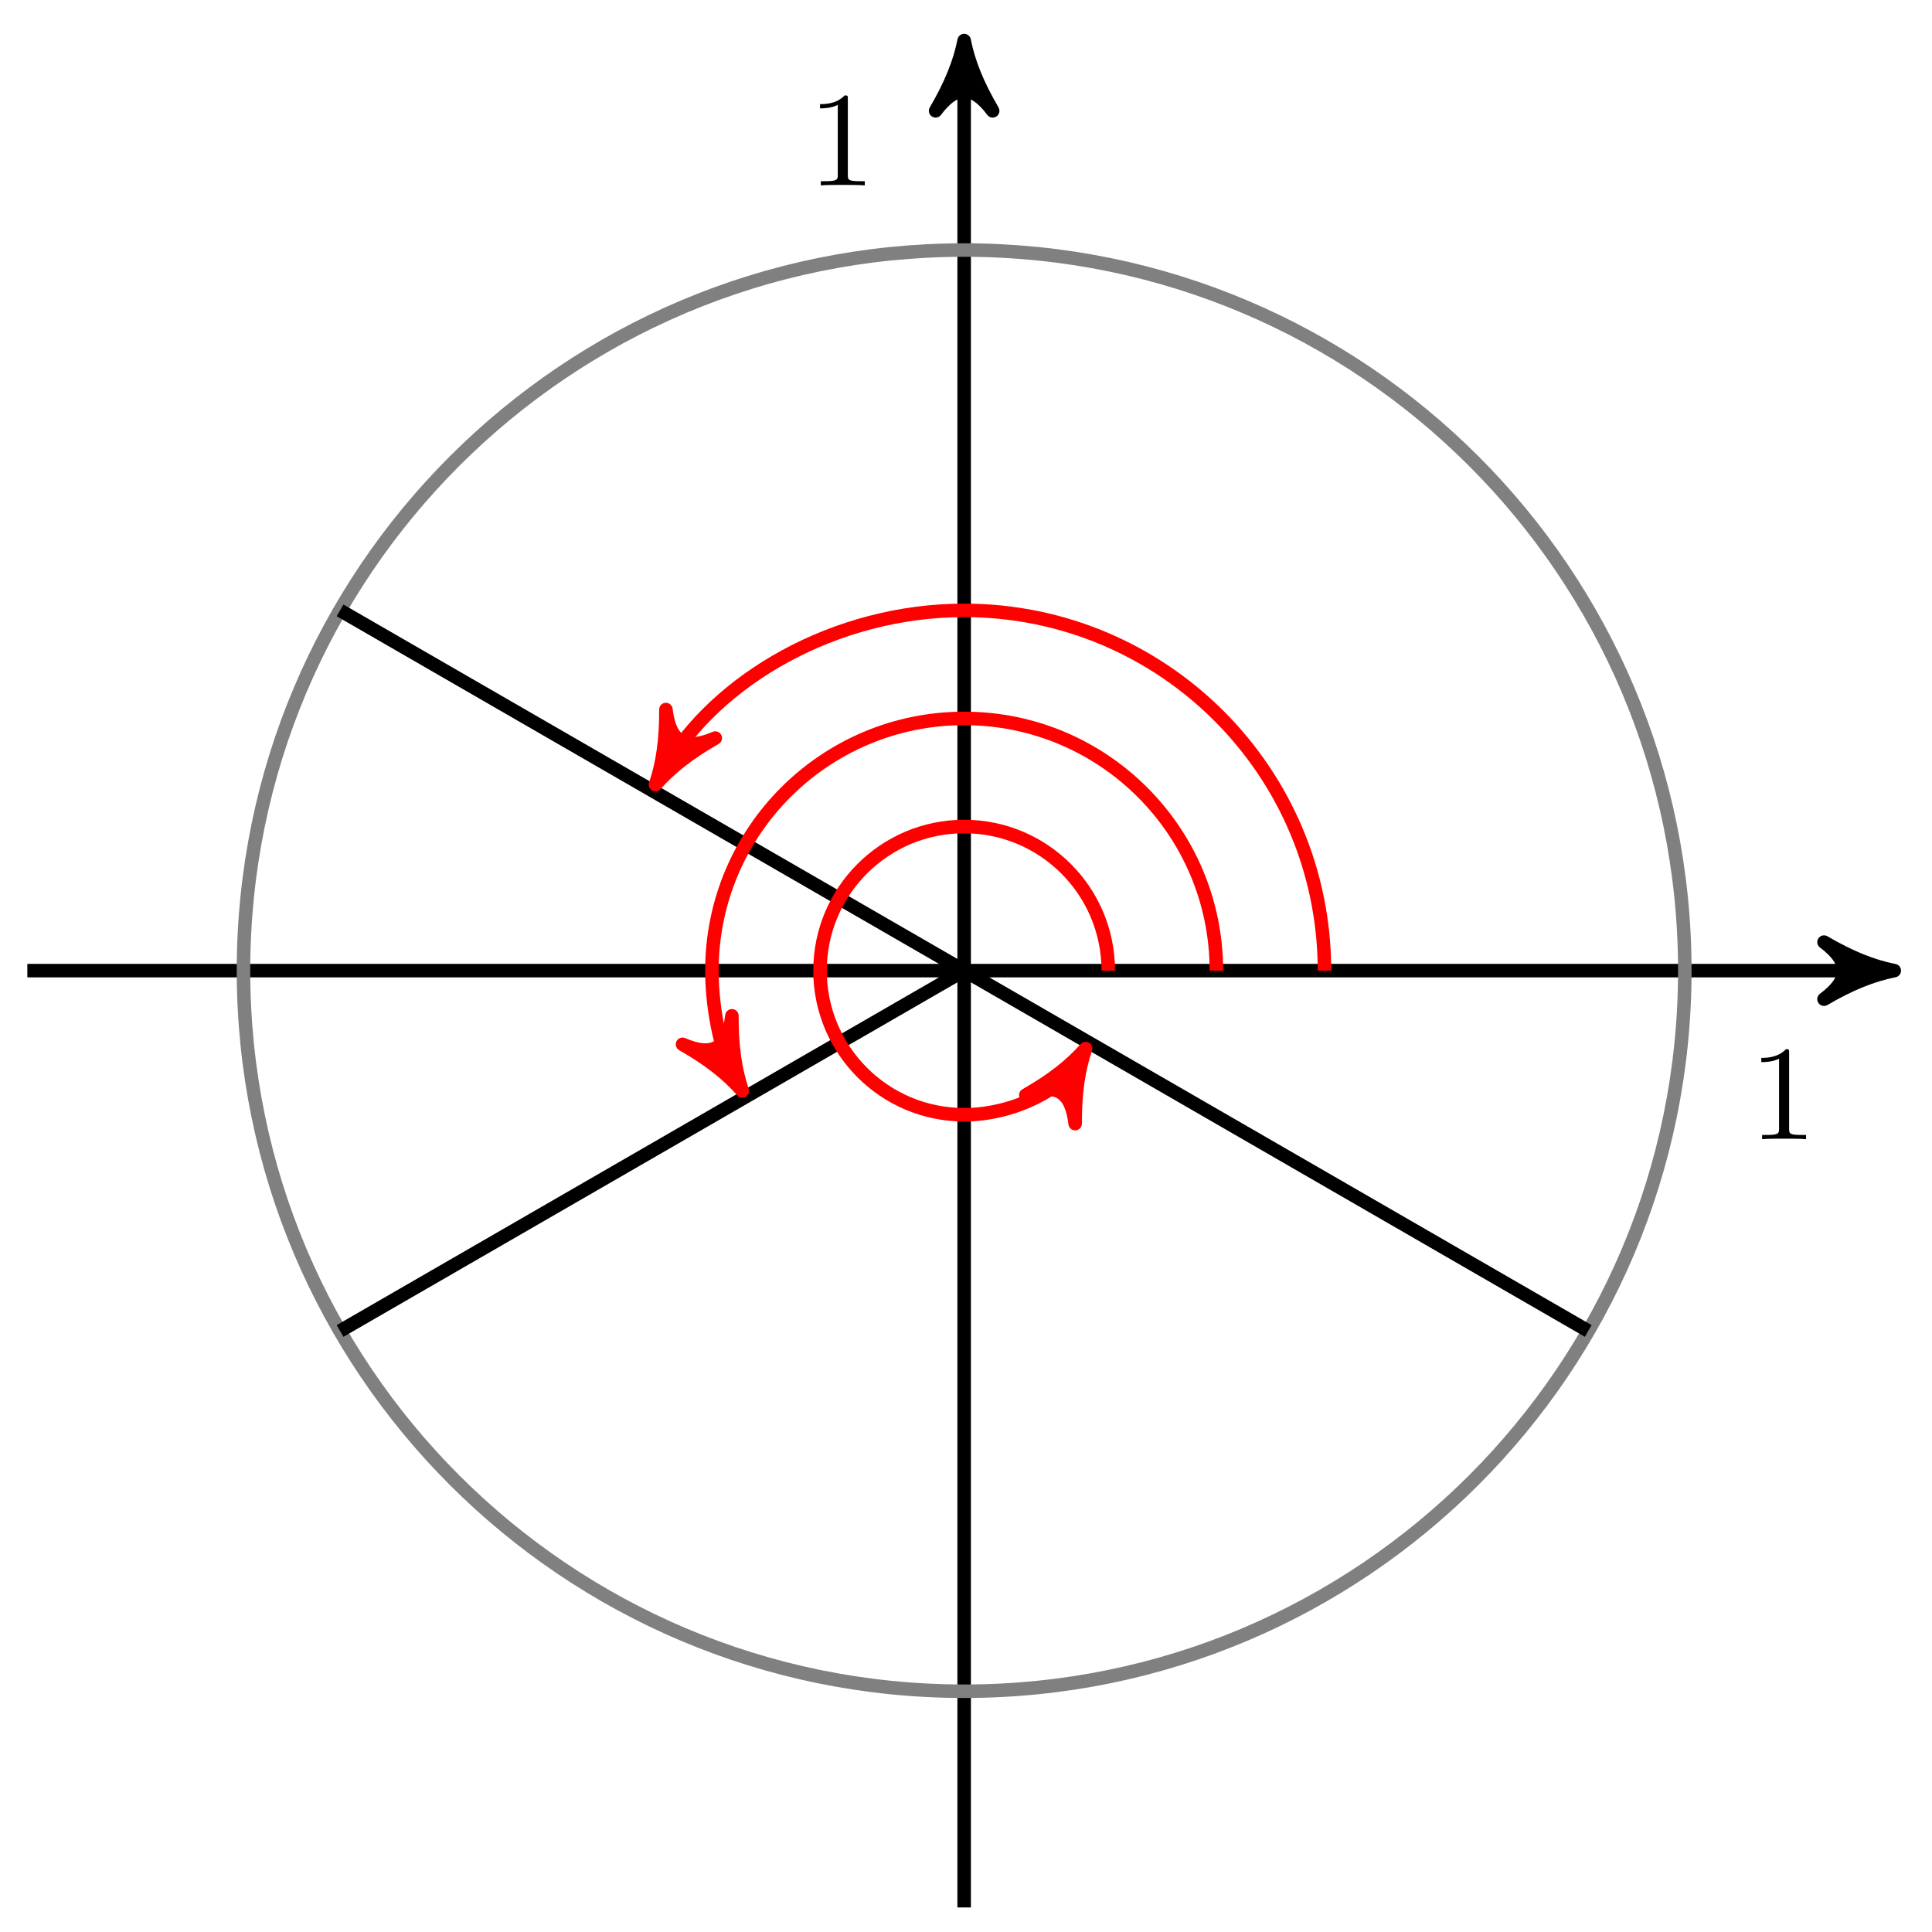
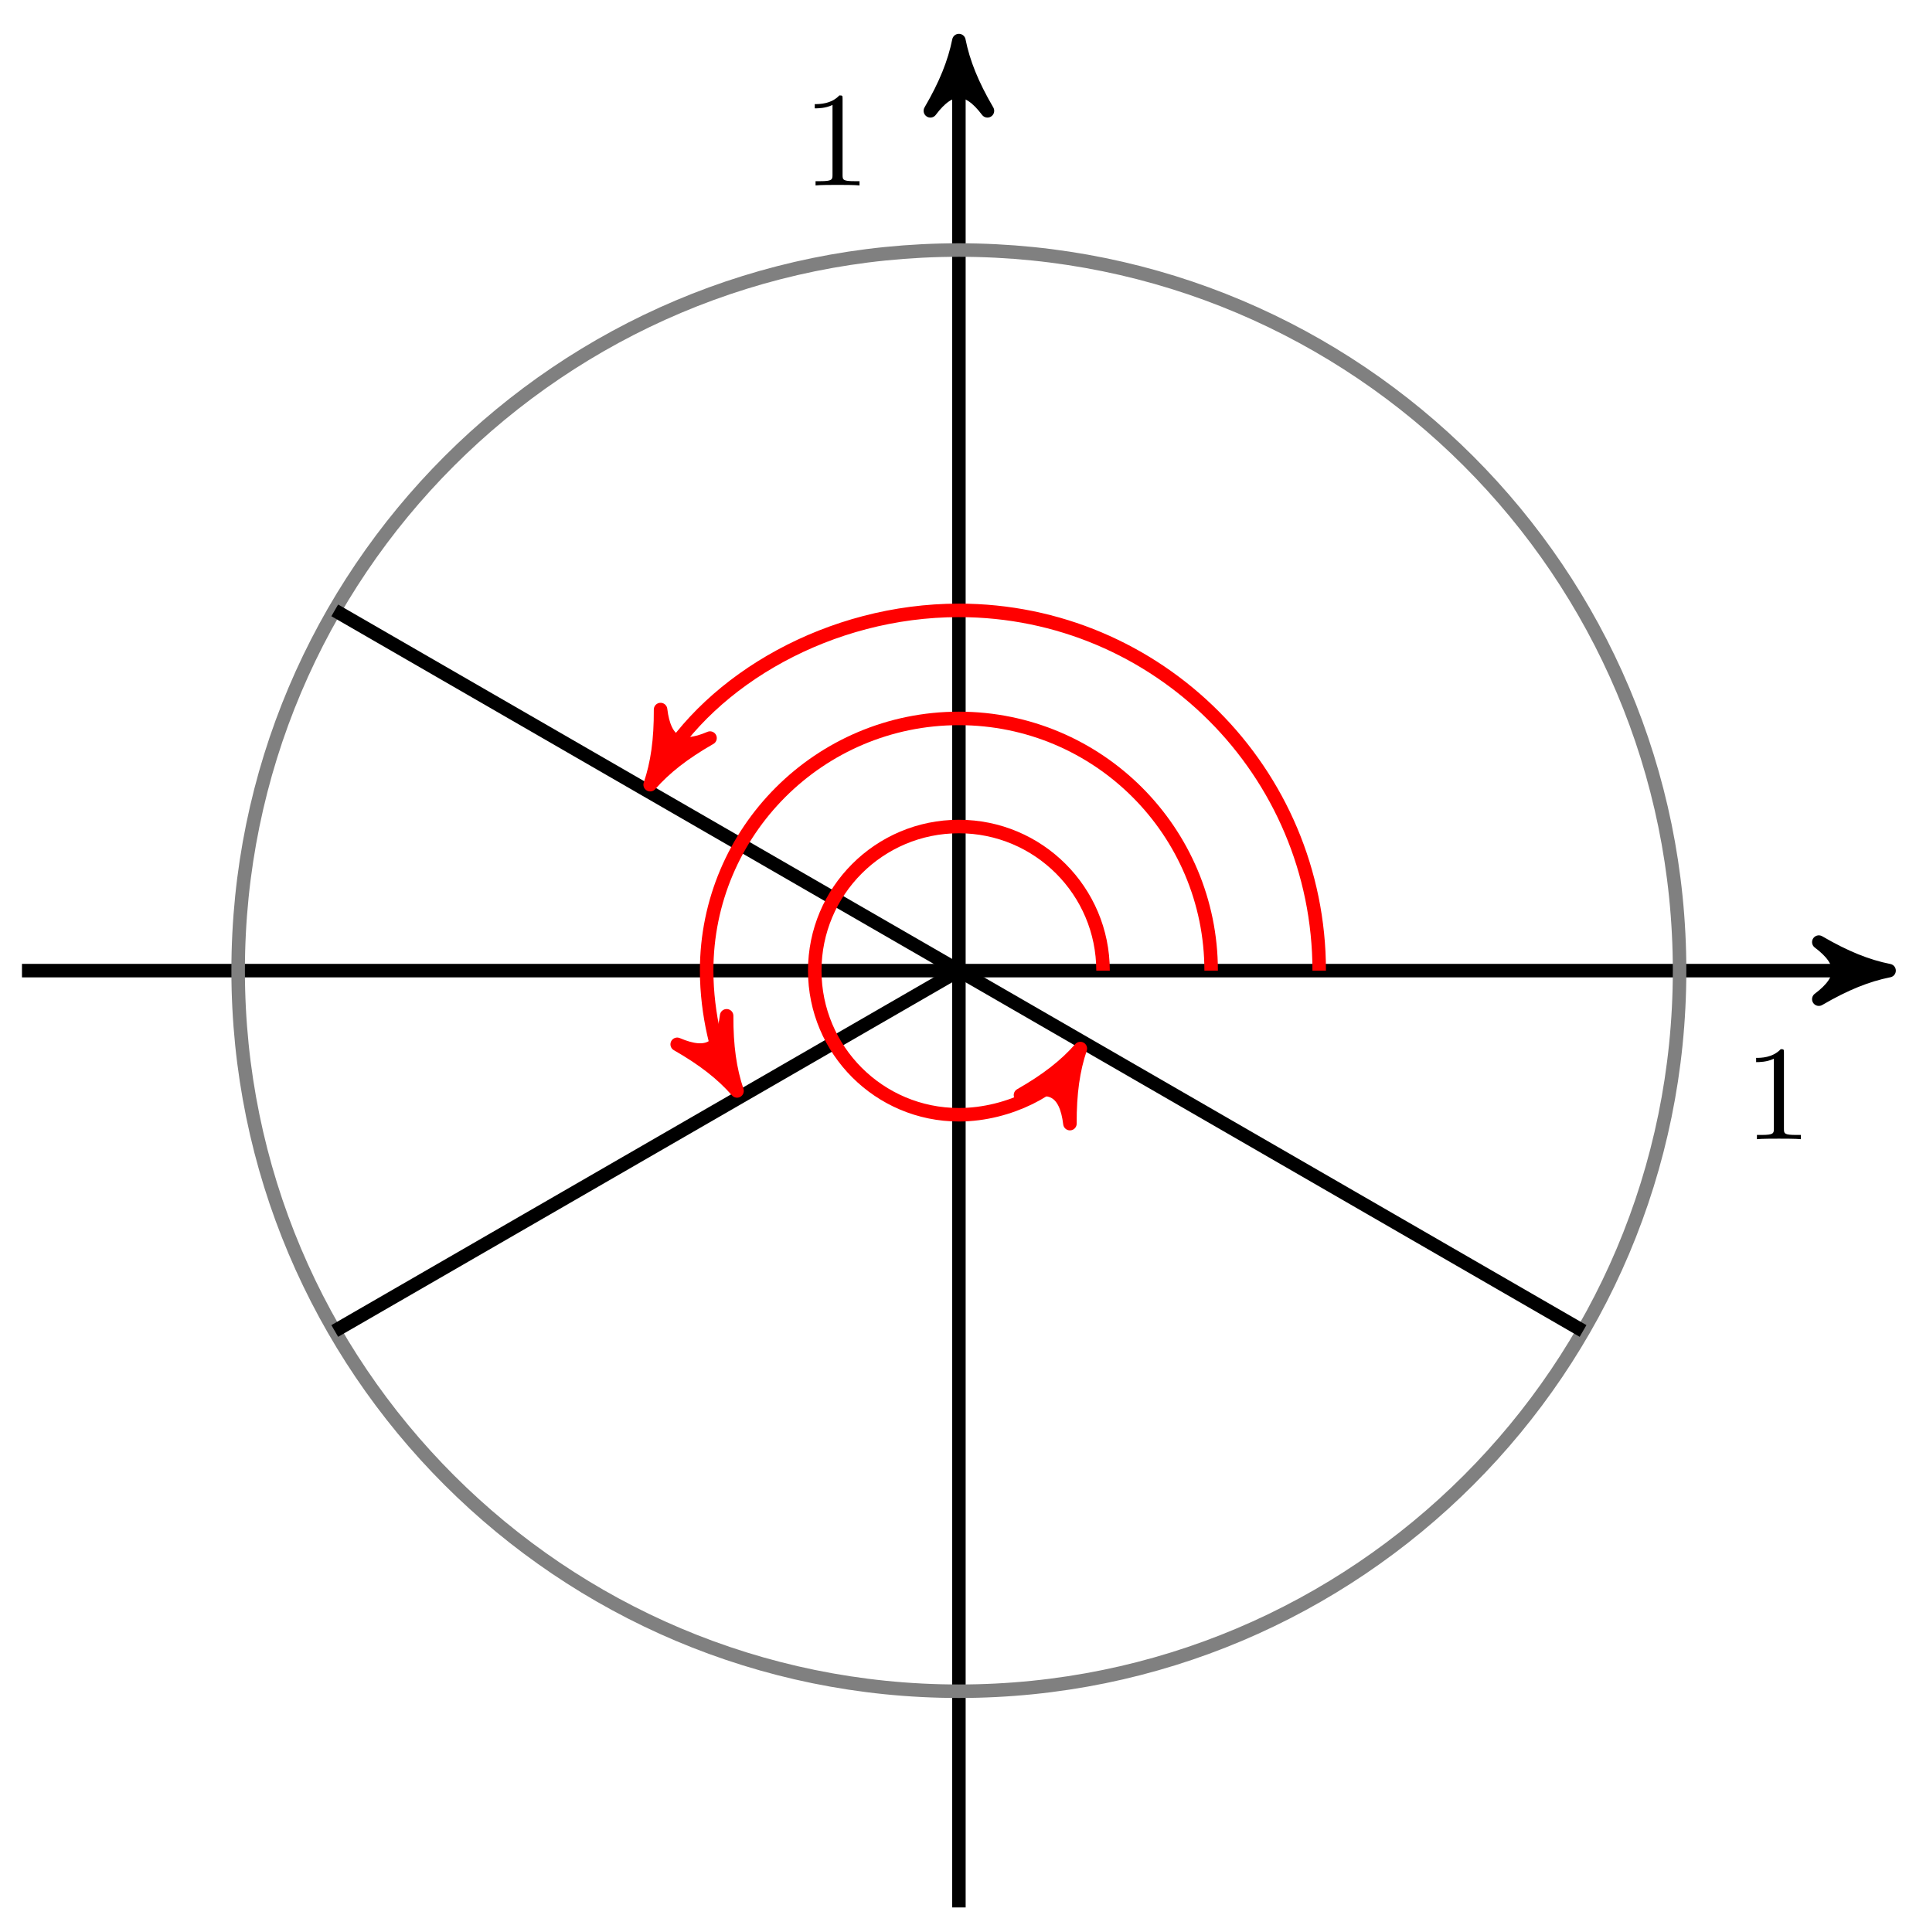
- <svg xmlns="http://www.w3.org/2000/svg" xmlns:xlink="http://www.w3.org/1999/xlink" width="114pt" height="114pt" viewBox="0 0 114 114" version="1.1">
+ <svg xmlns="http://www.w3.org/2000/svg" xmlns:xlink="http://www.w3.org/1999/xlink" width="113pt" height="114pt" viewBox="0 0 113 114" version="1.1">
  <defs>
    <g>
      <symbol overflow="visible" id="glyph0-0">
        <path style="stroke:none;" d="" />
      </symbol>
      <symbol overflow="visible" id="glyph0-1">
        <path style="stroke:none;" d="M 2.344 -5.094 C 2.344 -5.297 2.344 -5.312 2.156 -5.312 C 1.672 -4.797 0.969 -4.797 0.703 -4.797 L 0.703 -4.547 C 0.875 -4.547 1.344 -4.547 1.75 -4.75 L 1.75 -0.625 C 1.75 -0.344 1.734 -0.25 1.016 -0.25 L 0.75 -0.25 L 0.75 0 C 1.031 -0.031 1.734 -0.031 2.047 -0.031 C 2.359 -0.031 3.062 -0.031 3.344 0 L 3.344 -0.25 L 3.078 -0.25 C 2.359 -0.25 2.344 -0.328 2.344 -0.625 Z M 2.344 -5.094 " />
      </symbol>
    </g>
  </defs>
  <g id="surface1">
-     <path style="fill:none;stroke-width:0.797;stroke-linecap:butt;stroke-linejoin:miter;stroke:rgb(0%,0%,0%);stroke-opacity:1;stroke-miterlimit:10;" d="M -55.275 0.001 L 53.841 0.001 " transform="matrix(1.00005,0,0,-1,56.89109,57.274)" />
-     <path style="fill-rule:nonzero;fill:rgb(0%,0%,0%);fill-opacity:1;stroke-width:0.797;stroke-linecap:butt;stroke-linejoin:round;stroke:rgb(0%,0%,0%);stroke-opacity:1;stroke-miterlimit:10;" d="M 1.038 0.001 C -0.259 0.258 -1.556 0.778 -3.107 1.684 C -1.556 0.516 -1.556 -0.519 -3.107 -1.683 C -1.556 -0.777 -0.259 -0.257 1.038 0.001 Z M 1.038 0.001 " transform="matrix(1.00005,0,0,-1,110.7356,57.274)" />
-     <path style="fill:none;stroke-width:0.797;stroke-linecap:butt;stroke-linejoin:miter;stroke:rgb(0%,0%,0%);stroke-opacity:1;stroke-miterlimit:10;" d="M -0 -55.277 L -0 53.84 " transform="matrix(1.00005,0,0,-1,56.89109,57.274)" />
-     <path style="fill-rule:nonzero;fill:rgb(0%,0%,0%);fill-opacity:1;stroke-width:0.797;stroke-linecap:butt;stroke-linejoin:round;stroke:rgb(0%,0%,0%);stroke-opacity:1;stroke-miterlimit:10;" d="M 1.038 0 C -0.259 0.258 -1.556 0.778 -3.107 1.684 C -1.556 0.52 -1.556 -0.519 -3.107 -1.683 C -1.556 -0.777 -0.259 -0.257 1.038 0 Z M 1.038 0 " transform="matrix(0,-1,-1.00005,0,56.89109,3.43222)" />
-     <path style="fill:none;stroke-width:0.797;stroke-linecap:butt;stroke-linejoin:miter;stroke:rgb(50%,50%,50%);stroke-opacity:1;stroke-miterlimit:10;" d="M 42.521 0.001 C 42.521 23.485 23.483 42.52 -0 42.52 C -23.484 42.52 -42.522 23.485 -42.522 0.001 C -42.522 -23.484 -23.484 -42.519 -0 -42.519 C 23.483 -42.519 42.521 -23.484 42.521 0.001 Z M 42.521 0.001 " transform="matrix(1.00005,0,0,-1,56.89109,57.274)" />
-     <path style="fill:none;stroke-width:0.797;stroke-linecap:butt;stroke-linejoin:miter;stroke:rgb(0%,0%,0%);stroke-opacity:1;stroke-miterlimit:10;" d="M -0 0.001 L -36.823 21.258 " transform="matrix(1.00005,0,0,-1,56.89109,57.274)" />
-     <path style="fill:none;stroke-width:0.797;stroke-linecap:butt;stroke-linejoin:miter;stroke:rgb(0%,0%,0%);stroke-opacity:1;stroke-miterlimit:10;" d="M -0 0.001 L -36.823 -21.261 " transform="matrix(1.00005,0,0,-1,56.89109,57.274)" />
-     <path style="fill:none;stroke-width:0.797;stroke-linecap:butt;stroke-linejoin:miter;stroke:rgb(0%,0%,0%);stroke-opacity:1;stroke-miterlimit:10;" d="M -0 0.001 L 36.822 -21.261 " transform="matrix(1.00005,0,0,-1,56.89109,57.274)" />
-     <path style="fill:none;stroke-width:0.797;stroke-linecap:butt;stroke-linejoin:miter;stroke:rgb(100%,0%,0%);stroke-opacity:1;stroke-miterlimit:10;" d="M 8.503 0.001 C 8.503 4.696 4.699 8.504 -0 8.504 C -4.696 8.504 -8.504 4.696 -8.504 0.001 C -8.504 -4.695 -4.696 -8.503 -0 -8.503 C 3.038 -8.503 5.847 -6.882 6.648 -5.496 " transform="matrix(1.00005,0,0,-1,56.89109,57.274)" />
-     <path style="fill-rule:nonzero;fill:rgb(100%,0%,0%);fill-opacity:1;stroke-width:0.797;stroke-linecap:butt;stroke-linejoin:round;stroke:rgb(100%,0%,0%);stroke-opacity:1;stroke-miterlimit:10;" d="M 1.037 -0.002 C -0.26 0.26 -1.554 0.776 -3.107 1.683 C -1.555 0.518 -1.555 -0.519 -3.108 -1.682 C -1.556 -0.777 -0.258 -0.258 1.037 -0.002 Z M 1.037 -0.002 " transform="matrix(0.500025,-0.86601,-0.866053,-0.5,63.53873,62.76834)" />
-     <path style="fill:none;stroke-width:0.797;stroke-linecap:butt;stroke-linejoin:miter;stroke:rgb(100%,0%,0%);stroke-opacity:1;stroke-miterlimit:10;" d="M 14.882 0.001 C 14.882 8.219 8.218 14.883 -0 14.883 C -8.219 14.883 -14.883 8.219 -14.883 0.001 C -14.883 -2.613 -14.195 -5.179 -13.605 -6.199 " transform="matrix(1.00005,0,0,-1,56.89109,57.274)" />
-     <path style="fill-rule:nonzero;fill:rgb(100%,0%,0%);fill-opacity:1;stroke-width:0.797;stroke-linecap:butt;stroke-linejoin:round;stroke:rgb(100%,0%,0%);stroke-opacity:1;stroke-miterlimit:10;" d="M 1.036 -0.002 C -0.261 0.259 -1.555 0.776 -3.11 1.683 C -1.554 0.519 -1.554 -0.519 -3.109 -1.682 C -1.553 -0.776 -0.259 -0.261 1.036 -0.002 Z M 1.036 -0.002 " transform="matrix(0.499965,0.86604,0.866083,-0.49994,43.2847,63.4727)" />
-     <path style="fill:none;stroke-width:0.797;stroke-linecap:butt;stroke-linejoin:miter;stroke:rgb(100%,0%,0%);stroke-opacity:1;stroke-miterlimit:10;" d="M 21.26 0.001 C 21.26 11.743 11.741 21.258 -0 21.258 C -7.594 21.258 -14.613 17.208 -17.695 11.872 " transform="matrix(1.00005,0,0,-1,56.89109,57.274)" />
-     <path style="fill-rule:nonzero;fill:rgb(100%,0%,0%);fill-opacity:1;stroke-width:0.797;stroke-linecap:butt;stroke-linejoin:round;stroke:rgb(100%,0%,0%);stroke-opacity:1;stroke-miterlimit:10;" d="M 1.039 -0.001 C -0.258 0.261 -1.553 0.777 -3.108 1.682 C -1.553 0.519 -1.554 -0.519 -3.11 -1.683 C -1.554 -0.776 -0.26 -0.259 1.039 -0.001 Z M 1.039 -0.001 " transform="matrix(-0.500005,0.86601,0.866053,0.49998,39.19569,45.40156)" />
+     <path style="fill:none;stroke-width:0.797;stroke-linecap:butt;stroke-linejoin:miter;stroke:rgb(0%,0%,0%);stroke-opacity:1;stroke-miterlimit:10;" d="M -55.275 0.001 L 53.843 0.001 " transform="matrix(1.00003,0,0,-1,56.57316,57.274)" />
+     <path style="fill-rule:nonzero;fill:rgb(0%,0%,0%);fill-opacity:1;stroke-width:0.797;stroke-linecap:butt;stroke-linejoin:round;stroke:rgb(0%,0%,0%);stroke-opacity:1;stroke-miterlimit:10;" d="M 1.037 0.001 C -0.26 0.258 -1.553 0.778 -3.108 1.684 C -1.553 0.516 -1.553 -0.519 -3.108 -1.683 C -1.553 -0.777 -0.26 -0.257 1.037 0.001 Z M 1.037 0.001 " transform="matrix(1.00003,0,0,-1,110.4166,57.274)" />
+     <path style="fill:none;stroke-width:0.797;stroke-linecap:butt;stroke-linejoin:miter;stroke:rgb(0%,0%,0%);stroke-opacity:1;stroke-miterlimit:10;" d="M 0.001 -55.277 L 0.001 53.84 " transform="matrix(1.00003,0,0,-1,56.57316,57.274)" />
+     <path style="fill-rule:nonzero;fill:rgb(0%,0%,0%);fill-opacity:1;stroke-width:0.797;stroke-linecap:butt;stroke-linejoin:round;stroke:rgb(0%,0%,0%);stroke-opacity:1;stroke-miterlimit:10;" d="M 1.038 -0.001 C -0.259 0.261 -1.556 0.776 -3.107 1.682 C -1.556 0.518 -1.556 -0.517 -3.107 -1.685 C -1.556 -0.778 -0.259 -0.259 1.038 -0.001 Z M 1.038 -0.001 " transform="matrix(0,-1,-1.00003,0,56.57316,3.43222)" />
+     <path style="fill:none;stroke-width:0.797;stroke-linecap:butt;stroke-linejoin:miter;stroke:rgb(50%,50%,50%);stroke-opacity:1;stroke-miterlimit:10;" d="M 42.519 0.001 C 42.519 23.485 23.485 42.52 0.001 42.52 C -23.483 42.52 -42.521 23.485 -42.521 0.001 C -42.521 -23.484 -23.483 -42.519 0.001 -42.519 C 23.485 -42.519 42.519 -23.484 42.519 0.001 Z M 42.519 0.001 " transform="matrix(1.00003,0,0,-1,56.57316,57.274)" />
+     <path style="fill:none;stroke-width:0.797;stroke-linecap:butt;stroke-linejoin:miter;stroke:rgb(0%,0%,0%);stroke-opacity:1;stroke-miterlimit:10;" d="M 0.001 0.001 L -36.822 21.258 " transform="matrix(1.00003,0,0,-1,56.57316,57.274)" />
+     <path style="fill:none;stroke-width:0.797;stroke-linecap:butt;stroke-linejoin:miter;stroke:rgb(0%,0%,0%);stroke-opacity:1;stroke-miterlimit:10;" d="M 0.001 0.001 L -36.822 -21.261 " transform="matrix(1.00003,0,0,-1,56.57316,57.274)" />
+     <path style="fill:none;stroke-width:0.797;stroke-linecap:butt;stroke-linejoin:miter;stroke:rgb(0%,0%,0%);stroke-opacity:1;stroke-miterlimit:10;" d="M 0.001 0.001 L 36.824 -21.261 " transform="matrix(1.00003,0,0,-1,56.57316,57.274)" />
+     <path style="fill:none;stroke-width:0.797;stroke-linecap:butt;stroke-linejoin:miter;stroke:rgb(100%,0%,0%);stroke-opacity:1;stroke-miterlimit:10;" d="M 8.505 0.001 C 8.505 4.696 4.696 8.504 0.001 8.504 C -4.698 8.504 -8.503 4.696 -8.503 0.001 C -8.503 -4.695 -4.698 -8.503 0.001 -8.503 C 3.036 -8.503 5.845 -6.882 6.645 -5.496 " transform="matrix(1.00003,0,0,-1,56.57316,57.274)" />
+     <path style="fill-rule:nonzero;fill:rgb(100%,0%,0%);fill-opacity:1;stroke-width:0.797;stroke-linecap:butt;stroke-linejoin:round;stroke:rgb(100%,0%,0%);stroke-opacity:1;stroke-miterlimit:10;" d="M 1.036 0 C -0.259 0.259 -1.555 0.778 -3.108 1.685 C -1.554 0.517 -1.556 -0.518 -3.107 -1.683 C -1.555 -0.778 -0.258 -0.259 1.036 0 Z M 1.036 0 " transform="matrix(0.500015,-0.86601,-0.866036,-0.5,63.22066,62.76834)" />
+     <path style="fill:none;stroke-width:0.797;stroke-linecap:butt;stroke-linejoin:miter;stroke:rgb(100%,0%,0%);stroke-opacity:1;stroke-miterlimit:10;" d="M 14.883 0.001 C 14.883 8.219 8.22 14.883 0.001 14.883 C -8.217 14.883 -14.881 8.219 -14.881 0.001 C -14.881 -2.613 -14.194 -5.179 -13.604 -6.199 " transform="matrix(1.00003,0,0,-1,56.57316,57.274)" />
+     <path style="fill-rule:nonzero;fill:rgb(100%,0%,0%);fill-opacity:1;stroke-width:0.797;stroke-linecap:butt;stroke-linejoin:round;stroke:rgb(100%,0%,0%);stroke-opacity:1;stroke-miterlimit:10;" d="M 1.037 -0.001 C -0.26 0.26 -1.554 0.777 -3.11 1.684 C -1.554 0.52 -1.553 -0.518 -3.11 -1.684 C -1.555 -0.778 -0.258 -0.259 1.037 -0.001 Z M 1.037 -0.001 " transform="matrix(0.499955,0.86604,0.866066,-0.49994,42.96704,63.4727)" />
+     <path style="fill:none;stroke-width:0.797;stroke-linecap:butt;stroke-linejoin:miter;stroke:rgb(100%,0%,0%);stroke-opacity:1;stroke-miterlimit:10;" d="M 21.258 0.001 C 21.258 11.743 11.743 21.258 0.001 21.258 C -7.596 21.258 -14.616 17.208 -17.694 11.872 " transform="matrix(1.00003,0,0,-1,56.57316,57.274)" />
+     <path style="fill-rule:nonzero;fill:rgb(100%,0%,0%);fill-opacity:1;stroke-width:0.797;stroke-linecap:butt;stroke-linejoin:round;stroke:rgb(100%,0%,0%);stroke-opacity:1;stroke-miterlimit:10;" d="M 1.038 0 C -0.257 0.259 -1.553 0.778 -3.109 1.684 C -1.553 0.52 -1.554 -0.517 -3.108 -1.685 C -1.553 -0.778 -0.261 -0.258 1.038 0 Z M 1.038 0 " transform="matrix(-0.499995,0.86601,0.866036,0.49998,38.87811,45.40156)" />
    <g style="fill:rgb(0%,0%,0%);fill-opacity:1;">
-       <use xlink:href="#glyph0-1" x="103.226" y="67.219" />
+       <use xlink:href="#glyph0-1" x="102.907" y="67.219" />
    </g>
    <g style="fill:rgb(0%,0%,0%);fill-opacity:1;">
-       <use xlink:href="#glyph0-1" x="47.684" y="10.941" />
+       <use xlink:href="#glyph0-1" x="47.367" y="10.941" />
    </g>
  </g>
</svg>
